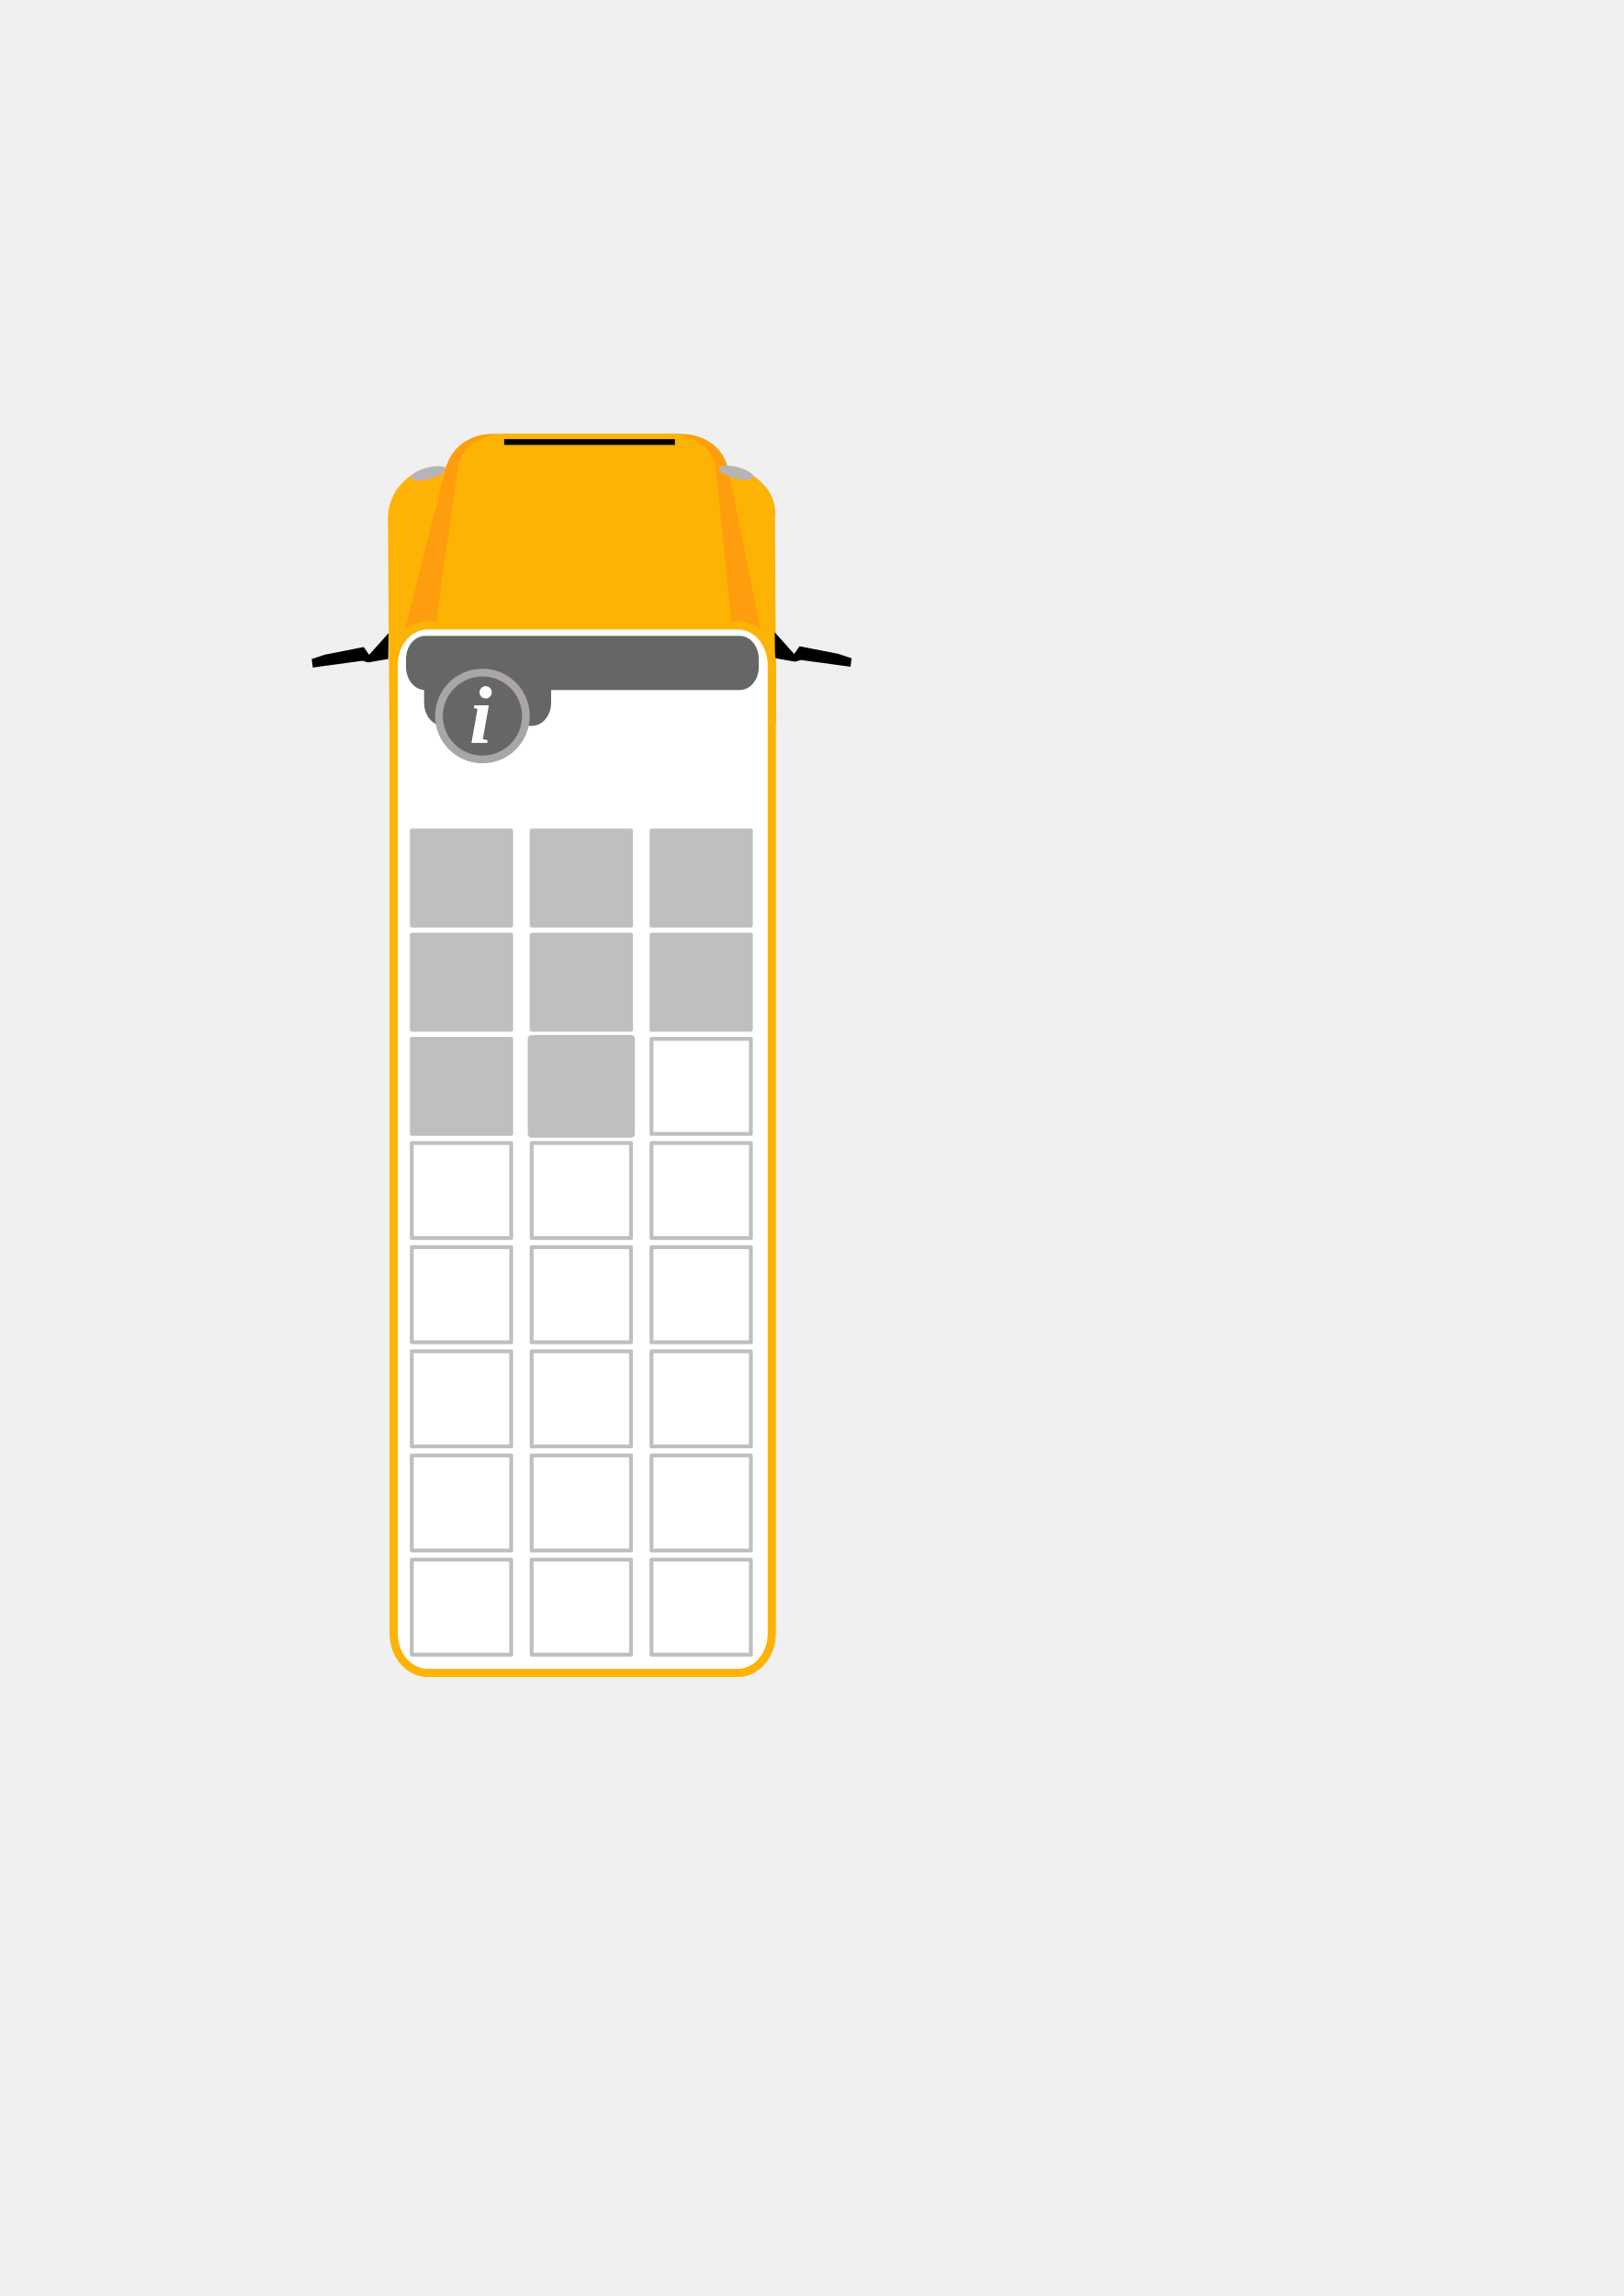
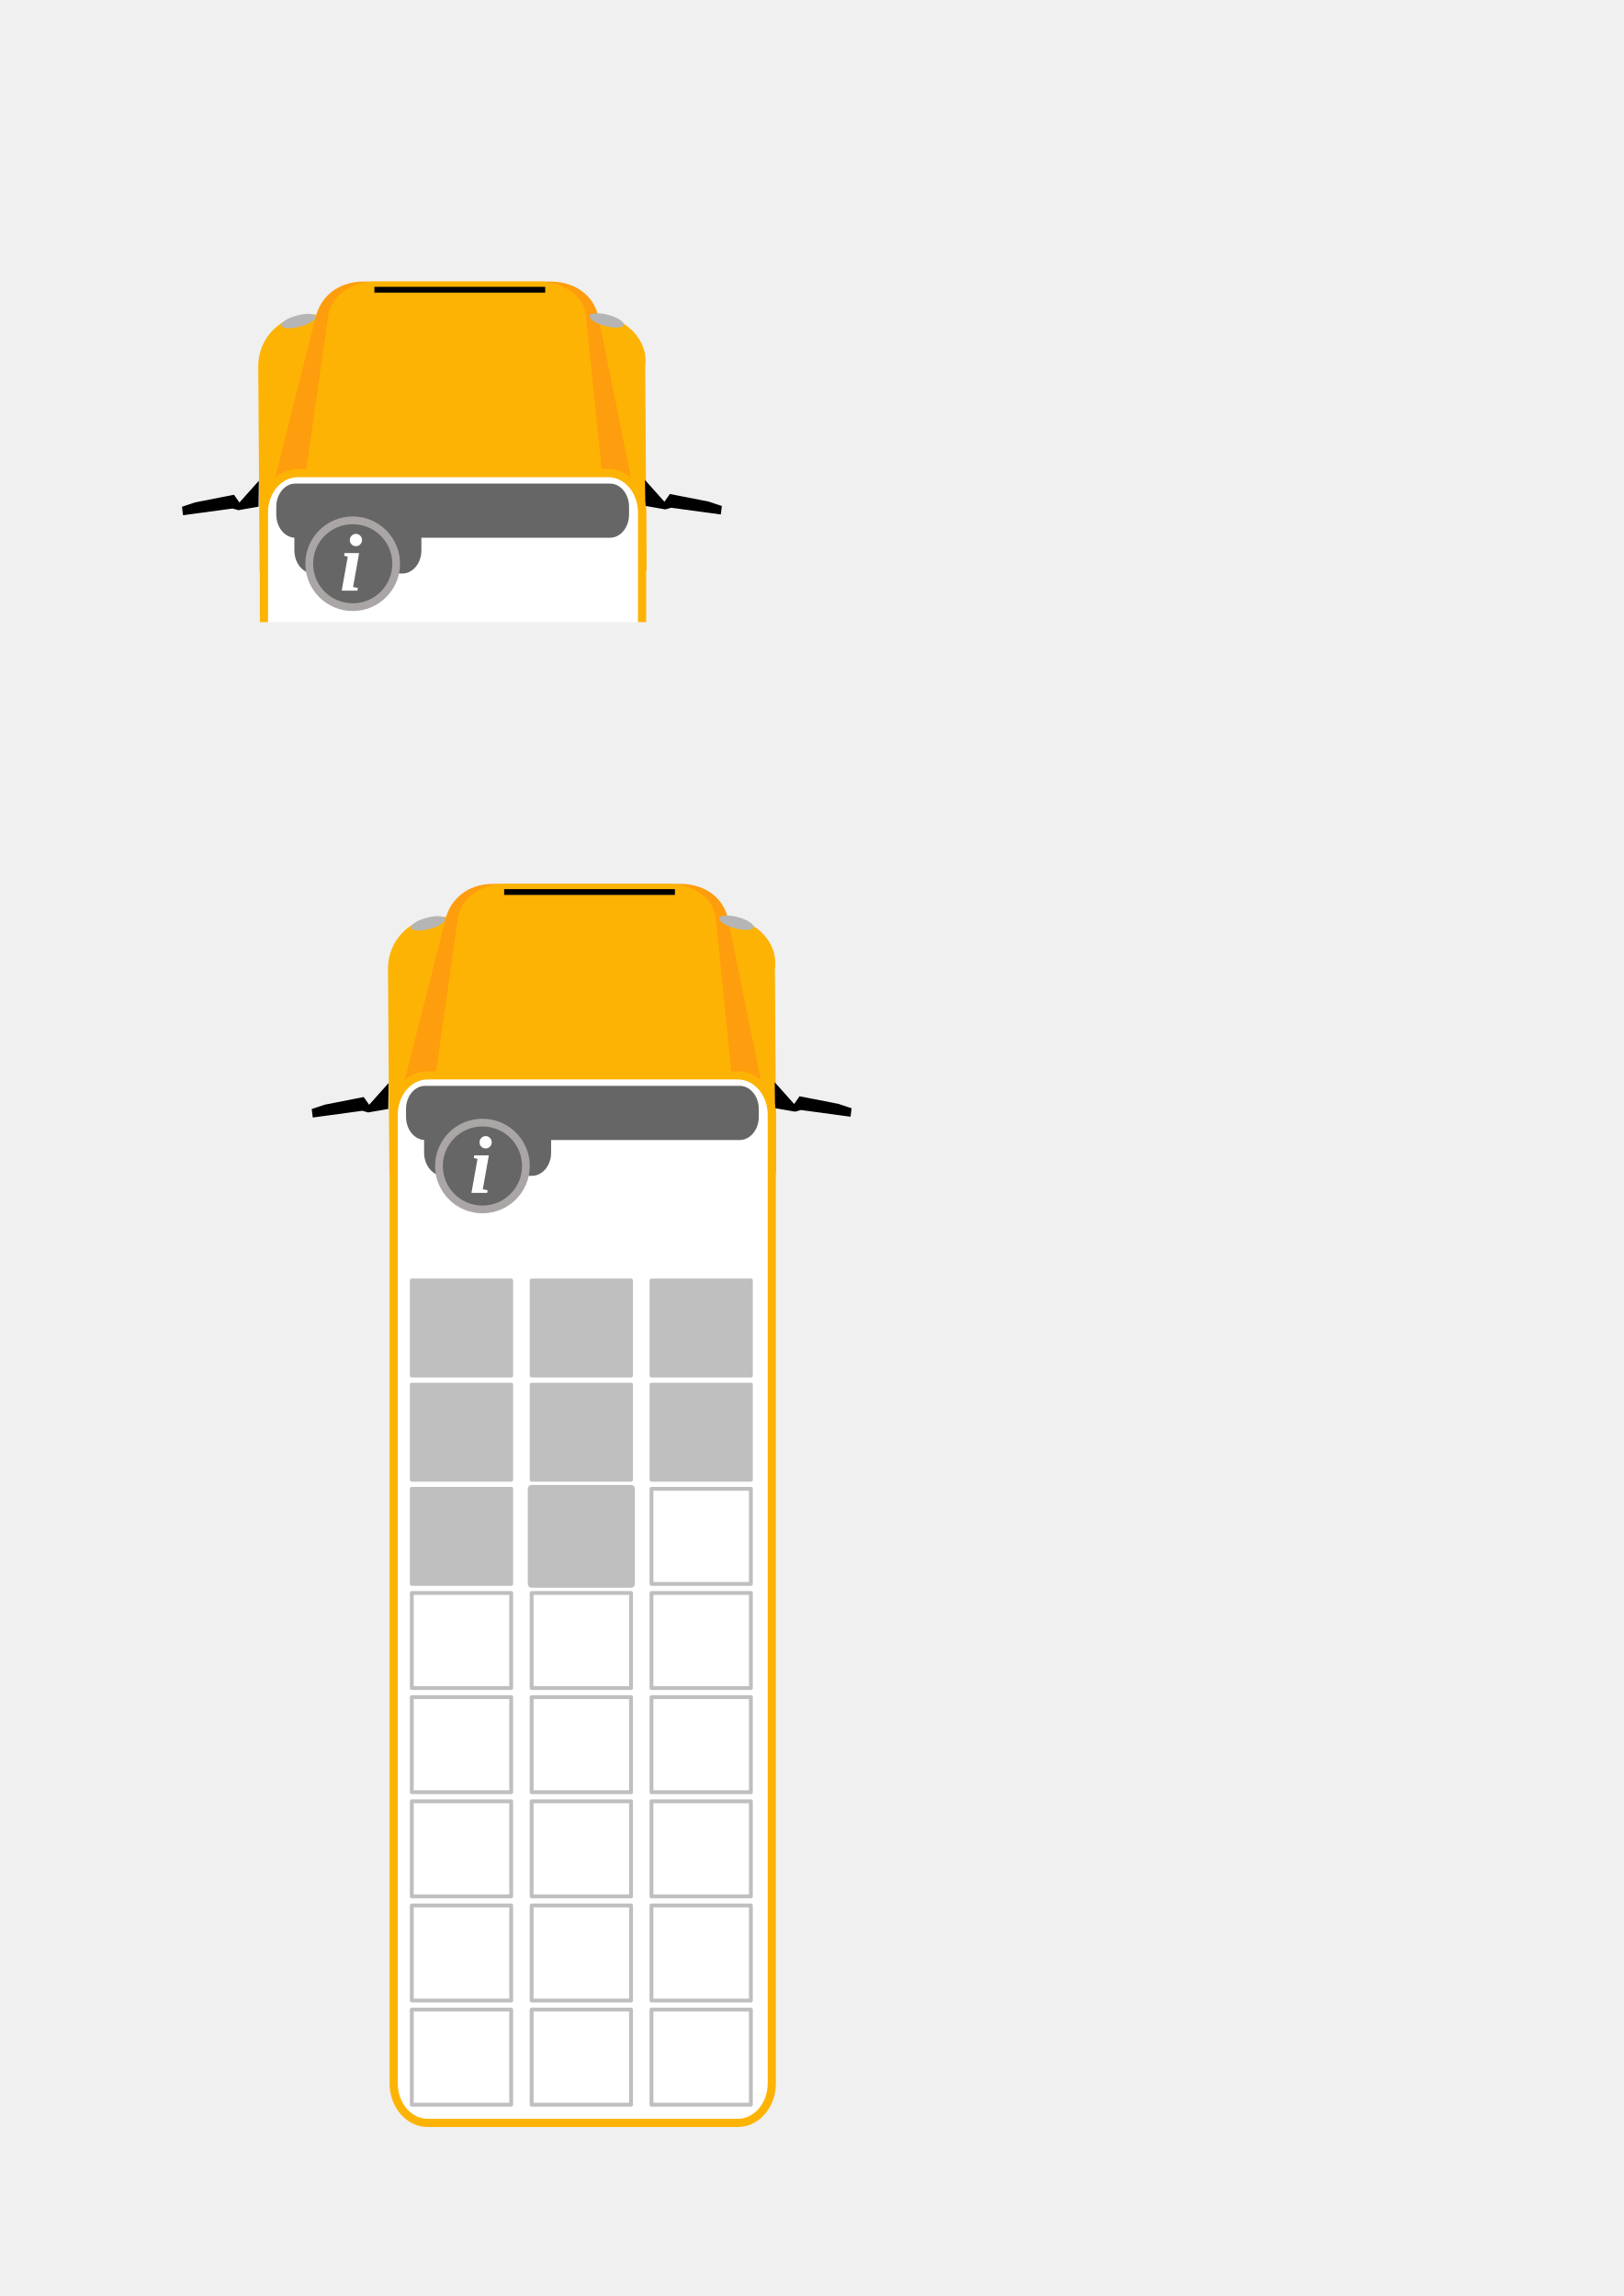
- <svg xmlns="http://www.w3.org/2000/svg" id="svg8" version="1.1" viewBox="0 0 210 297" height="297mm" width="210mm">
+ <svg xmlns="http://www.w3.org/2000/svg" width="210mm" height="297mm" viewBox="0 0 210 297" version="1.1" id="svg8">
  <defs id="defs2" />
  <g id="layer1">
-     <path d="M 56.862,60.403 H 93.544 c 3.702,0 7.178,3.013 6.682,6.682 l 0.17,26.442 -50.034,0.176 -0.181,-26.617 c -0.025,-3.702 2.98,-6.682 6.682,-6.682 z" style="fill:#fdb303;fill-opacity:1;fill-rule:evenodd;stroke:none;stroke-width:1;stroke-linecap:butt;stroke-linejoin:round;stroke-miterlimit:4;stroke-dasharray:none;stroke-opacity:1" id="rect10" />
-     <path d="m 63.816,56.121 h 24.155 c 3.426,0 5.681,2.038 6.184,4.517 l 4.363,21.502 H 52.199 l 5.432,-21.502 c 0.623,-2.466 2.758,-4.517 6.184,-4.517 z" style="fill:#fe9d0d;fill-opacity:1;fill-rule:evenodd;stroke:none;stroke-width:1;stroke-linecap:butt;stroke-linejoin:round;stroke-miterlimit:4;stroke-dasharray:none;stroke-opacity:1" id="rect10-5" />
-     <ellipse transform="matrix(0.9630089,0.2694694,-0.3742287,0.9273364,0,0)" ry="0.751" rx="2.291" cy="33.429" cx="111.898" id="path851" style="fill:#b5b5b5;fill-opacity:1;stroke:none;stroke-width:1.003;stroke-linecap:butt;stroke-linejoin:round;stroke-miterlimit:4;stroke-dasharray:none;stroke-opacity:1" />
-     <path id="rect10-5-7" style="fill:#fdb303;fill-opacity:1;fill-rule:evenodd;stroke:none;stroke-width:1;stroke-linecap:butt;stroke-linejoin:round;stroke-miterlimit:4;stroke-dasharray:none;stroke-opacity:1" d="m 65.403,56.121 h 20.98 c 3.426,0 5.935,1.979 6.184,4.424 l 2.075,20.351 -38.301,-0.088 2.877,-20.263 c 0.346,-2.44 2.758,-4.424 6.184,-4.424 z" />
-     <path id="path868" d="m 50.12,82.242 -0.038,2.887 -2.459,0.428 -0.748,-0.214 -6.308,0.855 -0.107,-0.855 1.604,-0.535 4.918,-0.962 0.748,1.069 z" style="fill:#000000;fill-opacity:1;stroke:#000000;stroke-width:0.265px;stroke-linecap:butt;stroke-linejoin:miter;stroke-opacity:1" />
-     <path style="fill:#000000;fill-opacity:1;stroke:#000000;stroke-width:0.265px;stroke-linecap:butt;stroke-linejoin:miter;stroke-opacity:1" d="m 100.335,82.141 0.038,2.887 2.459,0.428 0.748,-0.214 6.308,0.855 0.107,-0.855 -1.604,-0.535 -4.918,-0.962 -0.748,1.069 z" id="path868-4" />
-     <ellipse style="fill:#b5b5b5;fill-opacity:1;stroke:none;stroke-width:1.003;stroke-linecap:butt;stroke-linejoin:round;stroke-miterlimit:4;stroke-dasharray:none;stroke-opacity:1" id="path851-6" cx="-28.61" cy="74.344" rx="2.291" ry="0.751" transform="matrix(-0.9630089,0.2694694,0.3742287,0.9273364,0,0)" />
-     <rect style="fill:#ffffff;fill-opacity:1;fill-rule:evenodd;stroke:#fdb303;stroke-width:1.058;stroke-linecap:butt;stroke-linejoin:round;stroke-miterlimit:4;stroke-dasharray:none;stroke-opacity:1" id="rect10-7" width="48.904" height="135.507" x="50.915" y="80.894" ry="5.102" rx="4.4" />
-     <path id="path997" d="m 65.203,57.18 h 22.089 v 0" style="fill:none;stroke:#000000;stroke-width:0.75;stroke-linecap:butt;stroke-linejoin:miter;stroke-miterlimit:4;stroke-dasharray:none;stroke-opacity:1" />
-     <rect rx="2.469" ry="2.996" y="82.253" x="52.512" height="7.007" width="45.625" id="rect10-7-6" style="opacity:1;fill:#666666;fill-opacity:1;fill-rule:evenodd;stroke:none;stroke-width:1;stroke-linecap:butt;stroke-linejoin:round;stroke-miterlimit:4;stroke-dasharray:none;stroke-opacity:1;stop-opacity:1" />
-     <rect ry="2.996" rx="2.469" y="84.953" x="54.85" height="8.936" width="16.43" id="rect1014" style="opacity:1;fill:#666666;fill-opacity:1;stroke:none;stroke-width:0.75;stroke-linecap:butt;stroke-linejoin:round;stroke-miterlimit:4;stroke-dasharray:none;stroke-opacity:1;stop-opacity:1" />
-     <rect ry="0" rx="0" y="107.43" x="53.258" height="12.297" width="12.855" id="rect1117" style="opacity:1;fill:#bfbfbf;fill-opacity:1;stroke:#bfbfbf;stroke-width:0.5;stroke-linecap:butt;stroke-linejoin:round;stroke-miterlimit:4;stroke-dasharray:none;stroke-opacity:1;stop-opacity:1" />
-     <rect style="opacity:1;fill:#bfbfbf;fill-opacity:1;stroke:#bfbfbf;stroke-width:0.5;stroke-linecap:butt;stroke-linejoin:round;stroke-miterlimit:4;stroke-dasharray:none;stroke-opacity:1;stop-opacity:1" id="rect1117-5" width="12.855" height="12.297" x="68.759" y="107.43" rx="0" ry="0" />
-     <rect ry="0" rx="0" y="107.43" x="84.26" height="12.297" width="12.855" id="rect1117-5-0" style="opacity:1;fill:#bfbfbf;fill-opacity:1;stroke:#bfbfbf;stroke-width:0.5;stroke-linecap:butt;stroke-linejoin:round;stroke-miterlimit:4;stroke-dasharray:none;stroke-opacity:1;stop-opacity:1" />
-     <rect style="opacity:1;fill:#bfbfbf;fill-opacity:1;stroke:#bfbfbf;stroke-width:0.5;stroke-linecap:butt;stroke-linejoin:round;stroke-miterlimit:4;stroke-dasharray:none;stroke-opacity:1;stop-opacity:1" id="rect1117-7" width="12.855" height="12.297" x="53.258" y="120.904" rx="0" ry="0" />
-     <rect ry="0" rx="0" y="120.904" x="68.759" height="12.297" width="12.855" id="rect1117-5-7" style="opacity:1;fill:#bfbfbf;fill-opacity:1;stroke:#bfbfbf;stroke-width:0.5;stroke-linecap:butt;stroke-linejoin:round;stroke-miterlimit:4;stroke-dasharray:none;stroke-opacity:1;stop-opacity:1" />
-     <rect style="opacity:1;fill:#bfbfbf;fill-opacity:1;stroke:#bfbfbf;stroke-width:0.5;stroke-linecap:butt;stroke-linejoin:round;stroke-miterlimit:4;stroke-dasharray:none;stroke-opacity:1;stop-opacity:1" id="rect1117-5-0-4" width="12.855" height="12.297" x="84.26" y="120.904" rx="0" ry="0" />
-     <rect style="opacity:1;fill:#bfbfbf;fill-opacity:1;stroke:#bfbfbf;stroke-width:0.5;stroke-linecap:butt;stroke-linejoin:round;stroke-miterlimit:4;stroke-dasharray:none;stroke-opacity:1;stop-opacity:1" id="rect1117-9" width="12.855" height="12.297" x="53.258" y="134.378" rx="0" ry="0" />
-     <rect ry="0" rx="0" y="134.378" x="68.759" height="12.297" width="12.855" id="rect1117-5-5" style="opacity:1;fill:#bfbfbf;fill-opacity:1;stroke:#bfbfbf;stroke-width:1;stroke-linecap:butt;stroke-linejoin:round;stroke-miterlimit:4;stroke-dasharray:none;stroke-opacity:1;stop-opacity:1" />
-     <rect style="opacity:1;fill:none;fill-opacity:1;stroke:#bfbfbf;stroke-width:0.5;stroke-linecap:butt;stroke-linejoin:round;stroke-miterlimit:4;stroke-dasharray:none;stroke-opacity:1;stop-opacity:1" id="rect1117-5-0-0" width="12.855" height="12.297" x="84.26" y="134.378" rx="0" ry="0" />
-     <rect style="opacity:1;fill:none;fill-opacity:1;stroke:#bfbfbf;stroke-width:0.5;stroke-linecap:butt;stroke-linejoin:round;stroke-miterlimit:4;stroke-dasharray:none;stroke-opacity:1;stop-opacity:1" id="rect1117-6" width="12.855" height="12.297" x="53.258" y="147.852" rx="0" ry="0" />
-     <rect ry="0" rx="0" y="147.852" x="68.759" height="12.297" width="12.855" id="rect1117-5-1" style="opacity:1;fill:none;fill-opacity:1;stroke:#bfbfbf;stroke-width:0.5;stroke-linecap:butt;stroke-linejoin:round;stroke-miterlimit:4;stroke-dasharray:none;stroke-opacity:1;stop-opacity:1" />
-     <rect style="opacity:1;fill:none;fill-opacity:1;stroke:#bfbfbf;stroke-width:0.5;stroke-linecap:butt;stroke-linejoin:round;stroke-miterlimit:4;stroke-dasharray:none;stroke-opacity:1;stop-opacity:1" id="rect1117-5-0-6" width="12.855" height="12.297" x="84.26" y="147.852" rx="0" ry="0" />
-     <rect style="opacity:1;fill:none;fill-opacity:1;stroke:#bfbfbf;stroke-width:0.5;stroke-linecap:butt;stroke-linejoin:round;stroke-miterlimit:4;stroke-dasharray:none;stroke-opacity:1;stop-opacity:1" id="rect1117-1" width="12.855" height="12.297" x="53.258" y="161.326" rx="0" ry="0" />
-     <rect ry="0" rx="0" y="161.326" x="68.759" height="12.297" width="12.855" id="rect1117-5-4" style="opacity:1;fill:none;fill-opacity:1;stroke:#bfbfbf;stroke-width:0.5;stroke-linecap:butt;stroke-linejoin:round;stroke-miterlimit:4;stroke-dasharray:none;stroke-opacity:1;stop-opacity:1" />
-     <rect style="opacity:1;fill:none;fill-opacity:1;stroke:#bfbfbf;stroke-width:0.5;stroke-linecap:butt;stroke-linejoin:round;stroke-miterlimit:4;stroke-dasharray:none;stroke-opacity:1;stop-opacity:1" id="rect1117-5-0-65" width="12.855" height="12.297" x="84.26" y="161.326" rx="0" ry="0" />
-     <rect style="opacity:1;fill:none;fill-opacity:1;stroke:#bfbfbf;stroke-width:0.5;stroke-linecap:butt;stroke-linejoin:round;stroke-miterlimit:4;stroke-dasharray:none;stroke-opacity:1;stop-opacity:1" id="rect1117-10" width="12.855" height="12.297" x="53.258" y="188.273" rx="0" ry="0" />
-     <rect ry="0" rx="0" y="188.273" x="68.759" height="12.297" width="12.855" id="rect1117-5-71" style="opacity:1;fill:none;fill-opacity:1;stroke:#bfbfbf;stroke-width:0.5;stroke-linecap:butt;stroke-linejoin:round;stroke-miterlimit:4;stroke-dasharray:none;stroke-opacity:1;stop-opacity:1" />
-     <rect style="opacity:1;fill:none;fill-opacity:1;stroke:#bfbfbf;stroke-width:0.5;stroke-linecap:butt;stroke-linejoin:round;stroke-miterlimit:4;stroke-dasharray:none;stroke-opacity:1;stop-opacity:1" id="rect1117-5-0-3" width="12.855" height="12.297" x="84.26" y="188.273" rx="0" ry="0" />
-     <rect style="opacity:1;fill:none;fill-opacity:1;stroke:#bfbfbf;stroke-width:0.5;stroke-linecap:butt;stroke-linejoin:round;stroke-miterlimit:4;stroke-dasharray:none;stroke-opacity:1;stop-opacity:1" id="rect1117-11" width="12.855" height="12.297" x="53.258" y="201.747" rx="0" ry="0" />
-     <rect ry="0" rx="0" y="201.747" x="68.759" height="12.297" width="12.855" id="rect1117-5-08" style="opacity:1;fill:none;fill-opacity:1;stroke:#bfbfbf;stroke-width:0.5;stroke-linecap:butt;stroke-linejoin:round;stroke-miterlimit:4;stroke-dasharray:none;stroke-opacity:1;stop-opacity:1" />
-     <rect style="opacity:1;fill:none;fill-opacity:1;stroke:#bfbfbf;stroke-width:0.5;stroke-linecap:butt;stroke-linejoin:round;stroke-miterlimit:4;stroke-dasharray:none;stroke-opacity:1;stop-opacity:1" id="rect1117-5-0-9" width="12.855" height="12.297" x="84.26" y="201.747" rx="0" ry="0" />
-     <rect ry="0" rx="0" y="174.8" x="53.258" height="12.297" width="12.855" id="rect1117-1-7" style="opacity:1;fill:none;fill-opacity:1;stroke:#bfbfbf;stroke-width:0.5;stroke-linecap:butt;stroke-linejoin:round;stroke-miterlimit:4;stroke-dasharray:none;stroke-opacity:1;stop-opacity:1" />
-     <rect style="opacity:1;fill:none;fill-opacity:1;stroke:#bfbfbf;stroke-width:0.5;stroke-linecap:butt;stroke-linejoin:round;stroke-miterlimit:4;stroke-dasharray:none;stroke-opacity:1;stop-opacity:1" id="rect1117-5-4-8" width="12.855" height="12.297" x="68.759" y="174.8" rx="0" ry="0" />
-     <rect ry="0" rx="0" y="174.8" x="84.26" height="12.297" width="12.855" id="rect1117-5-0-65-0" style="opacity:1;fill:none;fill-opacity:1;stroke:#bfbfbf;stroke-width:0.5;stroke-linecap:butt;stroke-linejoin:round;stroke-miterlimit:4;stroke-dasharray:none;stroke-opacity:1;stop-opacity:1" />
-     <g transform="translate(-0.5291667,1.5875)" id="g1389">
-       <ellipse style="opacity:1;fill:#666666;fill-opacity:1;stroke:#aba6a6;stroke-width:1;stroke-linecap:butt;stroke-linejoin:round;stroke-miterlimit:4;stroke-dasharray:none;stroke-opacity:1;stop-opacity:1" id="path1016" cx="62.925" cy="91.034" rx="5.623" ry="5.617" />
-       <text xml:space="preserve" style="font-style:italic;font-variant:normal;font-weight:bold;font-stretch:normal;font-size:10.583px;line-height:1.25;font-family:'Times New Roman';-inkscape-font-specification:'Times New Roman,  Bold Italic';letter-spacing:0px;fill:#ffffff;fill-opacity:1;stroke-width:0.265" x="61.239" y="94.511" id="text1376">
-         <tspan id="tspan1374" x="61.239" y="94.511" style="font-style:italic;font-variant:normal;font-weight:bold;font-stretch:normal;font-family:'Times New Roman';-inkscape-font-specification:'Times New Roman,  Bold Italic';fill:#ffffff;fill-opacity:1;stroke-width:0.265">i</tspan>
+     <path id="rect10" style="fill:#fdb303;fill-opacity:1;fill-rule:evenodd;stroke:none;stroke-width:1;stroke-linecap:butt;stroke-linejoin:round;stroke-miterlimit:4;stroke-dasharray:none;stroke-opacity:1" d="M 56.862,118.611 H 93.544 c 3.702,0 7.178,3.013 6.682,6.682 l 0.17,26.442 -50.034,0.176 -0.181,-26.617 c -0.025,-3.702 2.98,-6.682 6.682,-6.682 z" />
+     <path id="rect10-5" style="fill:#fe9d0d;fill-opacity:1;fill-rule:evenodd;stroke:none;stroke-width:1;stroke-linecap:butt;stroke-linejoin:round;stroke-miterlimit:4;stroke-dasharray:none;stroke-opacity:1" d="m 63.816,114.33 h 24.155 c 3.426,0 5.681,2.038 6.184,4.517 l 4.363,21.502 H 52.199 l 5.432,-21.502 c 0.623,-2.466 2.758,-4.517 6.184,-4.517 z" />
+     <ellipse style="fill:#b5b5b5;fill-opacity:1;stroke:none;stroke-width:1.003;stroke-linecap:butt;stroke-linejoin:round;stroke-miterlimit:4;stroke-dasharray:none;stroke-opacity:1" id="path851" cx="133.815" cy="89.829" rx="2.291" ry="0.751" transform="matrix(0.9630089,0.2694694,-0.3742287,0.9273364,0,0)" />
+     <path d="m 65.403,114.33 h 20.98 c 3.426,0 5.935,1.979 6.184,4.424 l 2.075,20.351 -38.301,-0.088 2.877,-20.263 c 0.346,-2.44 2.758,-4.424 6.184,-4.424 z" style="fill:#fdb303;fill-opacity:1;fill-rule:evenodd;stroke:none;stroke-width:1;stroke-linecap:butt;stroke-linejoin:round;stroke-miterlimit:4;stroke-dasharray:none;stroke-opacity:1" id="rect10-5-7" />
+     <path style="fill:#000000;fill-opacity:1;stroke:#000000;stroke-width:0.265px;stroke-linecap:butt;stroke-linejoin:miter;stroke-opacity:1" d="m 50.12,140.451 -0.038,2.887 -2.459,0.428 -0.748,-0.214 -6.308,0.855 -0.107,-0.855 1.604,-0.535 4.918,-0.962 0.748,1.069 z" id="path868" />
+     <path id="path868-4" d="m 100.335,140.35 0.038,2.887 2.459,0.428 0.748,-0.214 6.308,0.855 0.107,-0.855 -1.604,-0.535 -4.918,-0.962 -0.748,1.069 z" style="fill:#000000;fill-opacity:1;stroke:#000000;stroke-width:0.265px;stroke-linecap:butt;stroke-linejoin:miter;stroke-opacity:1" />
+     <ellipse transform="matrix(-0.9630089,0.2694694,0.3742287,0.9273364,0,0)" ry="0.751" rx="2.291" cy="130.744" cx="-6.693" id="path851-6" style="fill:#b5b5b5;fill-opacity:1;stroke:none;stroke-width:1.003;stroke-linecap:butt;stroke-linejoin:round;stroke-miterlimit:4;stroke-dasharray:none;stroke-opacity:1" />
+     <rect rx="4.4" ry="5.102" y="139.103" x="50.915" height="135.507" width="48.904" id="rect10-7" style="fill:#ffffff;fill-opacity:1;fill-rule:evenodd;stroke:#fdb303;stroke-width:1.058;stroke-linecap:butt;stroke-linejoin:round;stroke-miterlimit:4;stroke-dasharray:none;stroke-opacity:1" />
+     <path style="fill:none;stroke:#000000;stroke-width:0.75;stroke-linecap:butt;stroke-linejoin:miter;stroke-miterlimit:4;stroke-dasharray:none;stroke-opacity:1" d="m 65.203,115.388 h 22.089 v 0" id="path997" />
+     <rect style="opacity:1;fill:#666666;fill-opacity:1;fill-rule:evenodd;stroke:none;stroke-width:1;stroke-linecap:butt;stroke-linejoin:round;stroke-miterlimit:4;stroke-dasharray:none;stroke-opacity:1;stop-opacity:1" id="rect10-7-6" width="45.625" height="7.007" x="52.512" y="140.461" ry="2.996" rx="2.469" />
+     <rect style="opacity:1;fill:#666666;fill-opacity:1;stroke:none;stroke-width:0.75;stroke-linecap:butt;stroke-linejoin:round;stroke-miterlimit:4;stroke-dasharray:none;stroke-opacity:1;stop-opacity:1" id="rect1014" width="16.43" height="8.936" x="54.85" y="143.161" rx="2.469" ry="2.996" />
+     <rect style="opacity:1;fill:#bfbfbf;fill-opacity:1;stroke:#bfbfbf;stroke-width:0.5;stroke-linecap:butt;stroke-linejoin:round;stroke-miterlimit:4;stroke-dasharray:none;stroke-opacity:1;stop-opacity:1" id="rect1117" width="12.855" height="12.297" x="53.258" y="165.639" rx="0" ry="0" />
+     <rect ry="0" rx="0" y="165.639" x="68.759" height="12.297" width="12.855" id="rect1117-5" style="opacity:1;fill:#bfbfbf;fill-opacity:1;stroke:#bfbfbf;stroke-width:0.5;stroke-linecap:butt;stroke-linejoin:round;stroke-miterlimit:4;stroke-dasharray:none;stroke-opacity:1;stop-opacity:1" />
+     <rect style="opacity:1;fill:#bfbfbf;fill-opacity:1;stroke:#bfbfbf;stroke-width:0.5;stroke-linecap:butt;stroke-linejoin:round;stroke-miterlimit:4;stroke-dasharray:none;stroke-opacity:1;stop-opacity:1" id="rect1117-5-0" width="12.855" height="12.297" x="84.26" y="165.639" rx="0" ry="0" />
+     <rect ry="0" rx="0" y="179.113" x="53.258" height="12.297" width="12.855" id="rect1117-7" style="opacity:1;fill:#bfbfbf;fill-opacity:1;stroke:#bfbfbf;stroke-width:0.5;stroke-linecap:butt;stroke-linejoin:round;stroke-miterlimit:4;stroke-dasharray:none;stroke-opacity:1;stop-opacity:1" />
+     <rect style="opacity:1;fill:#bfbfbf;fill-opacity:1;stroke:#bfbfbf;stroke-width:0.5;stroke-linecap:butt;stroke-linejoin:round;stroke-miterlimit:4;stroke-dasharray:none;stroke-opacity:1;stop-opacity:1" id="rect1117-5-7" width="12.855" height="12.297" x="68.759" y="179.113" rx="0" ry="0" />
+     <rect ry="0" rx="0" y="179.113" x="84.26" height="12.297" width="12.855" id="rect1117-5-0-4" style="opacity:1;fill:#bfbfbf;fill-opacity:1;stroke:#bfbfbf;stroke-width:0.5;stroke-linecap:butt;stroke-linejoin:round;stroke-miterlimit:4;stroke-dasharray:none;stroke-opacity:1;stop-opacity:1" />
+     <rect ry="0" rx="0" y="192.586" x="53.258" height="12.297" width="12.855" id="rect1117-9" style="opacity:1;fill:#bfbfbf;fill-opacity:1;stroke:#bfbfbf;stroke-width:0.5;stroke-linecap:butt;stroke-linejoin:round;stroke-miterlimit:4;stroke-dasharray:none;stroke-opacity:1;stop-opacity:1" />
+     <rect style="opacity:1;fill:#bfbfbf;fill-opacity:1;stroke:#bfbfbf;stroke-width:1;stroke-linecap:butt;stroke-linejoin:round;stroke-miterlimit:4;stroke-dasharray:none;stroke-opacity:1;stop-opacity:1" id="rect1117-5-5" width="12.855" height="12.297" x="68.759" y="192.586" rx="0" ry="0" />
+     <rect ry="0" rx="0" y="192.586" x="84.26" height="12.297" width="12.855" id="rect1117-5-0-0" style="opacity:1;fill:none;fill-opacity:1;stroke:#bfbfbf;stroke-width:0.5;stroke-linecap:butt;stroke-linejoin:round;stroke-miterlimit:4;stroke-dasharray:none;stroke-opacity:1;stop-opacity:1" />
+     <rect ry="0" rx="0" y="206.06" x="53.258" height="12.297" width="12.855" id="rect1117-6" style="opacity:1;fill:none;fill-opacity:1;stroke:#bfbfbf;stroke-width:0.5;stroke-linecap:butt;stroke-linejoin:round;stroke-miterlimit:4;stroke-dasharray:none;stroke-opacity:1;stop-opacity:1" />
+     <rect style="opacity:1;fill:none;fill-opacity:1;stroke:#bfbfbf;stroke-width:0.5;stroke-linecap:butt;stroke-linejoin:round;stroke-miterlimit:4;stroke-dasharray:none;stroke-opacity:1;stop-opacity:1" id="rect1117-5-1" width="12.855" height="12.297" x="68.759" y="206.06" rx="0" ry="0" />
+     <rect ry="0" rx="0" y="206.06" x="84.26" height="12.297" width="12.855" id="rect1117-5-0-6" style="opacity:1;fill:none;fill-opacity:1;stroke:#bfbfbf;stroke-width:0.5;stroke-linecap:butt;stroke-linejoin:round;stroke-miterlimit:4;stroke-dasharray:none;stroke-opacity:1;stop-opacity:1" />
+     <rect ry="0" rx="0" y="219.534" x="53.258" height="12.297" width="12.855" id="rect1117-1" style="opacity:1;fill:none;fill-opacity:1;stroke:#bfbfbf;stroke-width:0.5;stroke-linecap:butt;stroke-linejoin:round;stroke-miterlimit:4;stroke-dasharray:none;stroke-opacity:1;stop-opacity:1" />
+     <rect style="opacity:1;fill:none;fill-opacity:1;stroke:#bfbfbf;stroke-width:0.5;stroke-linecap:butt;stroke-linejoin:round;stroke-miterlimit:4;stroke-dasharray:none;stroke-opacity:1;stop-opacity:1" id="rect1117-5-4" width="12.855" height="12.297" x="68.759" y="219.534" rx="0" ry="0" />
+     <rect ry="0" rx="0" y="219.534" x="84.26" height="12.297" width="12.855" id="rect1117-5-0-65" style="opacity:1;fill:none;fill-opacity:1;stroke:#bfbfbf;stroke-width:0.5;stroke-linecap:butt;stroke-linejoin:round;stroke-miterlimit:4;stroke-dasharray:none;stroke-opacity:1;stop-opacity:1" />
+     <rect ry="0" rx="0" y="246.482" x="53.258" height="12.297" width="12.855" id="rect1117-10" style="opacity:1;fill:none;fill-opacity:1;stroke:#bfbfbf;stroke-width:0.5;stroke-linecap:butt;stroke-linejoin:round;stroke-miterlimit:4;stroke-dasharray:none;stroke-opacity:1;stop-opacity:1" />
+     <rect style="opacity:1;fill:none;fill-opacity:1;stroke:#bfbfbf;stroke-width:0.5;stroke-linecap:butt;stroke-linejoin:round;stroke-miterlimit:4;stroke-dasharray:none;stroke-opacity:1;stop-opacity:1" id="rect1117-5-71" width="12.855" height="12.297" x="68.759" y="246.482" rx="0" ry="0" />
+     <rect ry="0" rx="0" y="246.482" x="84.26" height="12.297" width="12.855" id="rect1117-5-0-3" style="opacity:1;fill:none;fill-opacity:1;stroke:#bfbfbf;stroke-width:0.5;stroke-linecap:butt;stroke-linejoin:round;stroke-miterlimit:4;stroke-dasharray:none;stroke-opacity:1;stop-opacity:1" />
+     <rect ry="0" rx="0" y="259.956" x="53.258" height="12.297" width="12.855" id="rect1117-11" style="opacity:1;fill:none;fill-opacity:1;stroke:#bfbfbf;stroke-width:0.5;stroke-linecap:butt;stroke-linejoin:round;stroke-miterlimit:4;stroke-dasharray:none;stroke-opacity:1;stop-opacity:1" />
+     <rect style="opacity:1;fill:none;fill-opacity:1;stroke:#bfbfbf;stroke-width:0.5;stroke-linecap:butt;stroke-linejoin:round;stroke-miterlimit:4;stroke-dasharray:none;stroke-opacity:1;stop-opacity:1" id="rect1117-5-08" width="12.855" height="12.297" x="68.759" y="259.956" rx="0" ry="0" />
+     <rect ry="0" rx="0" y="259.956" x="84.26" height="12.297" width="12.855" id="rect1117-5-0-9" style="opacity:1;fill:none;fill-opacity:1;stroke:#bfbfbf;stroke-width:0.5;stroke-linecap:butt;stroke-linejoin:round;stroke-miterlimit:4;stroke-dasharray:none;stroke-opacity:1;stop-opacity:1" />
+     <rect style="opacity:1;fill:none;fill-opacity:1;stroke:#bfbfbf;stroke-width:0.5;stroke-linecap:butt;stroke-linejoin:round;stroke-miterlimit:4;stroke-dasharray:none;stroke-opacity:1;stop-opacity:1" id="rect1117-1-7" width="12.855" height="12.297" x="53.258" y="233.008" rx="0" ry="0" />
+     <rect ry="0" rx="0" y="233.008" x="68.759" height="12.297" width="12.855" id="rect1117-5-4-8" style="opacity:1;fill:none;fill-opacity:1;stroke:#bfbfbf;stroke-width:0.5;stroke-linecap:butt;stroke-linejoin:round;stroke-miterlimit:4;stroke-dasharray:none;stroke-opacity:1;stop-opacity:1" />
+     <rect style="opacity:1;fill:none;fill-opacity:1;stroke:#bfbfbf;stroke-width:0.5;stroke-linecap:butt;stroke-linejoin:round;stroke-miterlimit:4;stroke-dasharray:none;stroke-opacity:1;stop-opacity:1" id="rect1117-5-0-65-0" width="12.855" height="12.297" x="84.26" y="233.008" rx="0" ry="0" />
+     <g id="g1389" transform="translate(-0.5291667,59.79584)">
+       <ellipse ry="5.617" rx="5.623" cy="91.034" cx="62.925" id="path1016" style="opacity:1;fill:#666666;fill-opacity:1;stroke:#aba6a6;stroke-width:1;stroke-linecap:butt;stroke-linejoin:round;stroke-miterlimit:4;stroke-dasharray:none;stroke-opacity:1;stop-opacity:1" />
+       <text id="text1376" y="94.511" x="61.239" style="font-style:italic;font-variant:normal;font-weight:bold;font-stretch:normal;font-size:10.583px;line-height:1.25;font-family:'Times New Roman';-inkscape-font-specification:'Times New Roman,  Bold Italic';letter-spacing:0px;fill:#ffffff;fill-opacity:1;stroke-width:0.265" xml:space="preserve">
+         <tspan style="font-style:italic;font-variant:normal;font-weight:bold;font-stretch:normal;font-family:'Times New Roman';-inkscape-font-specification:'Times New Roman,  Bold Italic';fill:#ffffff;fill-opacity:1;stroke-width:0.265" y="94.511" x="61.239" id="tspan1374">i</tspan>
+       </text>
+     </g>
+     <path id="rect10-2" style="fill:#fdb303;fill-opacity:1;fill-rule:evenodd;stroke:none;stroke-width:1;stroke-linecap:butt;stroke-linejoin:round;stroke-miterlimit:4;stroke-dasharray:none;stroke-opacity:1" d="m 40.083,40.704 h 36.682 c 3.702,0 7.178,3.013 6.682,6.682 l 0.17,26.442 -50.034,0.176 -0.181,-26.617 c -0.025,-3.702 2.98,-6.682 6.682,-6.682 z" />
+     <path id="rect10-5-1" style="fill:#fe9d0d;fill-opacity:1;fill-rule:evenodd;stroke:none;stroke-width:1;stroke-linecap:butt;stroke-linejoin:round;stroke-miterlimit:4;stroke-dasharray:none;stroke-opacity:1" d="m 47.037,36.423 h 24.155 c 3.426,0 5.681,2.038 6.184,4.517 l 4.363,21.502 H 35.421 l 5.432,-21.502 c 0.623,-2.466 2.758,-4.517 6.184,-4.517 z" />
+     <ellipse style="fill:#b5b5b5;fill-opacity:1;stroke:none;stroke-width:1.003;stroke-linecap:butt;stroke-linejoin:round;stroke-miterlimit:4;stroke-dasharray:none;stroke-opacity:1" id="path851-5" cx="88.825" cy="18.891" rx="2.291" ry="0.751" transform="matrix(0.9630089,0.2694694,-0.3742287,0.9273364,0,0)" />
+     <path d="m 48.625,36.423 h 20.98 c 3.426,0 5.935,1.979 6.184,4.424 l 2.075,20.351 -38.301,-0.088 2.877,-20.263 c 0.346,-2.44 2.758,-4.424 6.184,-4.424 z" style="fill:#fdb303;fill-opacity:1;fill-rule:evenodd;stroke:none;stroke-width:1;stroke-linecap:butt;stroke-linejoin:round;stroke-miterlimit:4;stroke-dasharray:none;stroke-opacity:1" id="rect10-5-7-3" />
+     <path style="fill:#000000;fill-opacity:1;stroke:#000000;stroke-width:0.265px;stroke-linecap:butt;stroke-linejoin:miter;stroke-opacity:1" d="m 33.342,62.544 -0.038,2.887 -2.459,0.428 -0.748,-0.214 -6.308,0.855 -0.107,-0.855 1.604,-0.535 4.918,-0.962 0.748,1.069 z" id="path868-45" />
+     <path id="path868-4-9" d="m 83.556,62.443 0.038,2.887 2.459,0.428 0.748,-0.214 6.308,0.855 0.107,-0.855 -1.604,-0.535 -4.918,-0.962 -0.748,1.069 z" style="fill:#000000;fill-opacity:1;stroke:#000000;stroke-width:0.265px;stroke-linecap:butt;stroke-linejoin:miter;stroke-opacity:1" />
+     <ellipse transform="matrix(-0.9630089,0.2694694,0.3742287,0.9273364,0,0)" ry="0.751" rx="2.291" cy="50.708" cx="-20.372" id="path851-6-0" style="fill:#b5b5b5;fill-opacity:1;stroke:none;stroke-width:1.003;stroke-linecap:butt;stroke-linejoin:round;stroke-miterlimit:4;stroke-dasharray:none;stroke-opacity:1" />
+     <path id="rect10-7-8" style="fill:#ffffff;fill-opacity:1;fill-rule:evenodd;stroke:#fdb303;stroke-width:1.058;stroke-linecap:butt;stroke-linejoin:round;stroke-miterlimit:4;stroke-dasharray:none;stroke-opacity:1" d="M 34.137,80.476 V 66.298 c 0,-2.827 1.962,-5.102 4.4,-5.102 h 40.104 c 2.438,0 4.4,2.276 4.4,5.102 v 14.178" />
+     <path style="fill:none;stroke:#000000;stroke-width:0.75;stroke-linecap:butt;stroke-linejoin:miter;stroke-miterlimit:4;stroke-dasharray:none;stroke-opacity:1" d="m 48.424,37.481 h 22.089 v 0" id="path997-7" />
+     <rect style="opacity:1;fill:#666666;fill-opacity:1;fill-rule:evenodd;stroke:none;stroke-width:1;stroke-linecap:butt;stroke-linejoin:round;stroke-miterlimit:4;stroke-dasharray:none;stroke-opacity:1;stop-opacity:1" id="rect10-7-6-6" width="45.625" height="7.007" x="35.733" y="62.554" ry="2.996" rx="2.469" />
+     <rect style="opacity:1;fill:#666666;fill-opacity:1;stroke:none;stroke-width:0.75;stroke-linecap:butt;stroke-linejoin:round;stroke-miterlimit:4;stroke-dasharray:none;stroke-opacity:1;stop-opacity:1" id="rect1014-7" width="16.43" height="8.936" x="38.072" y="65.254" rx="2.469" ry="2.996" />
+     <g id="g1389-2" transform="translate(-17.3077,-18.11095)">
+       <ellipse ry="5.617" rx="5.623" cy="91.034" cx="62.925" id="path1016-7" style="opacity:1;fill:#666666;fill-opacity:1;stroke:#aba6a6;stroke-width:1;stroke-linecap:butt;stroke-linejoin:round;stroke-miterlimit:4;stroke-dasharray:none;stroke-opacity:1;stop-opacity:1" />
+       <text id="text1376-8" y="94.511" x="61.239" style="font-style:italic;font-variant:normal;font-weight:bold;font-stretch:normal;font-size:10.583px;line-height:1.25;font-family:'Times New Roman';-inkscape-font-specification:'Times New Roman,  Bold Italic';letter-spacing:0px;fill:#ffffff;fill-opacity:1;stroke-width:0.265" xml:space="preserve">
+         <tspan style="font-style:italic;font-variant:normal;font-weight:bold;font-stretch:normal;font-family:'Times New Roman';-inkscape-font-specification:'Times New Roman,  Bold Italic';fill:#ffffff;fill-opacity:1;stroke-width:0.265" y="94.511" x="61.239" id="tspan1374-1">i</tspan>
      </text>
    </g>
  </g>
</svg>
